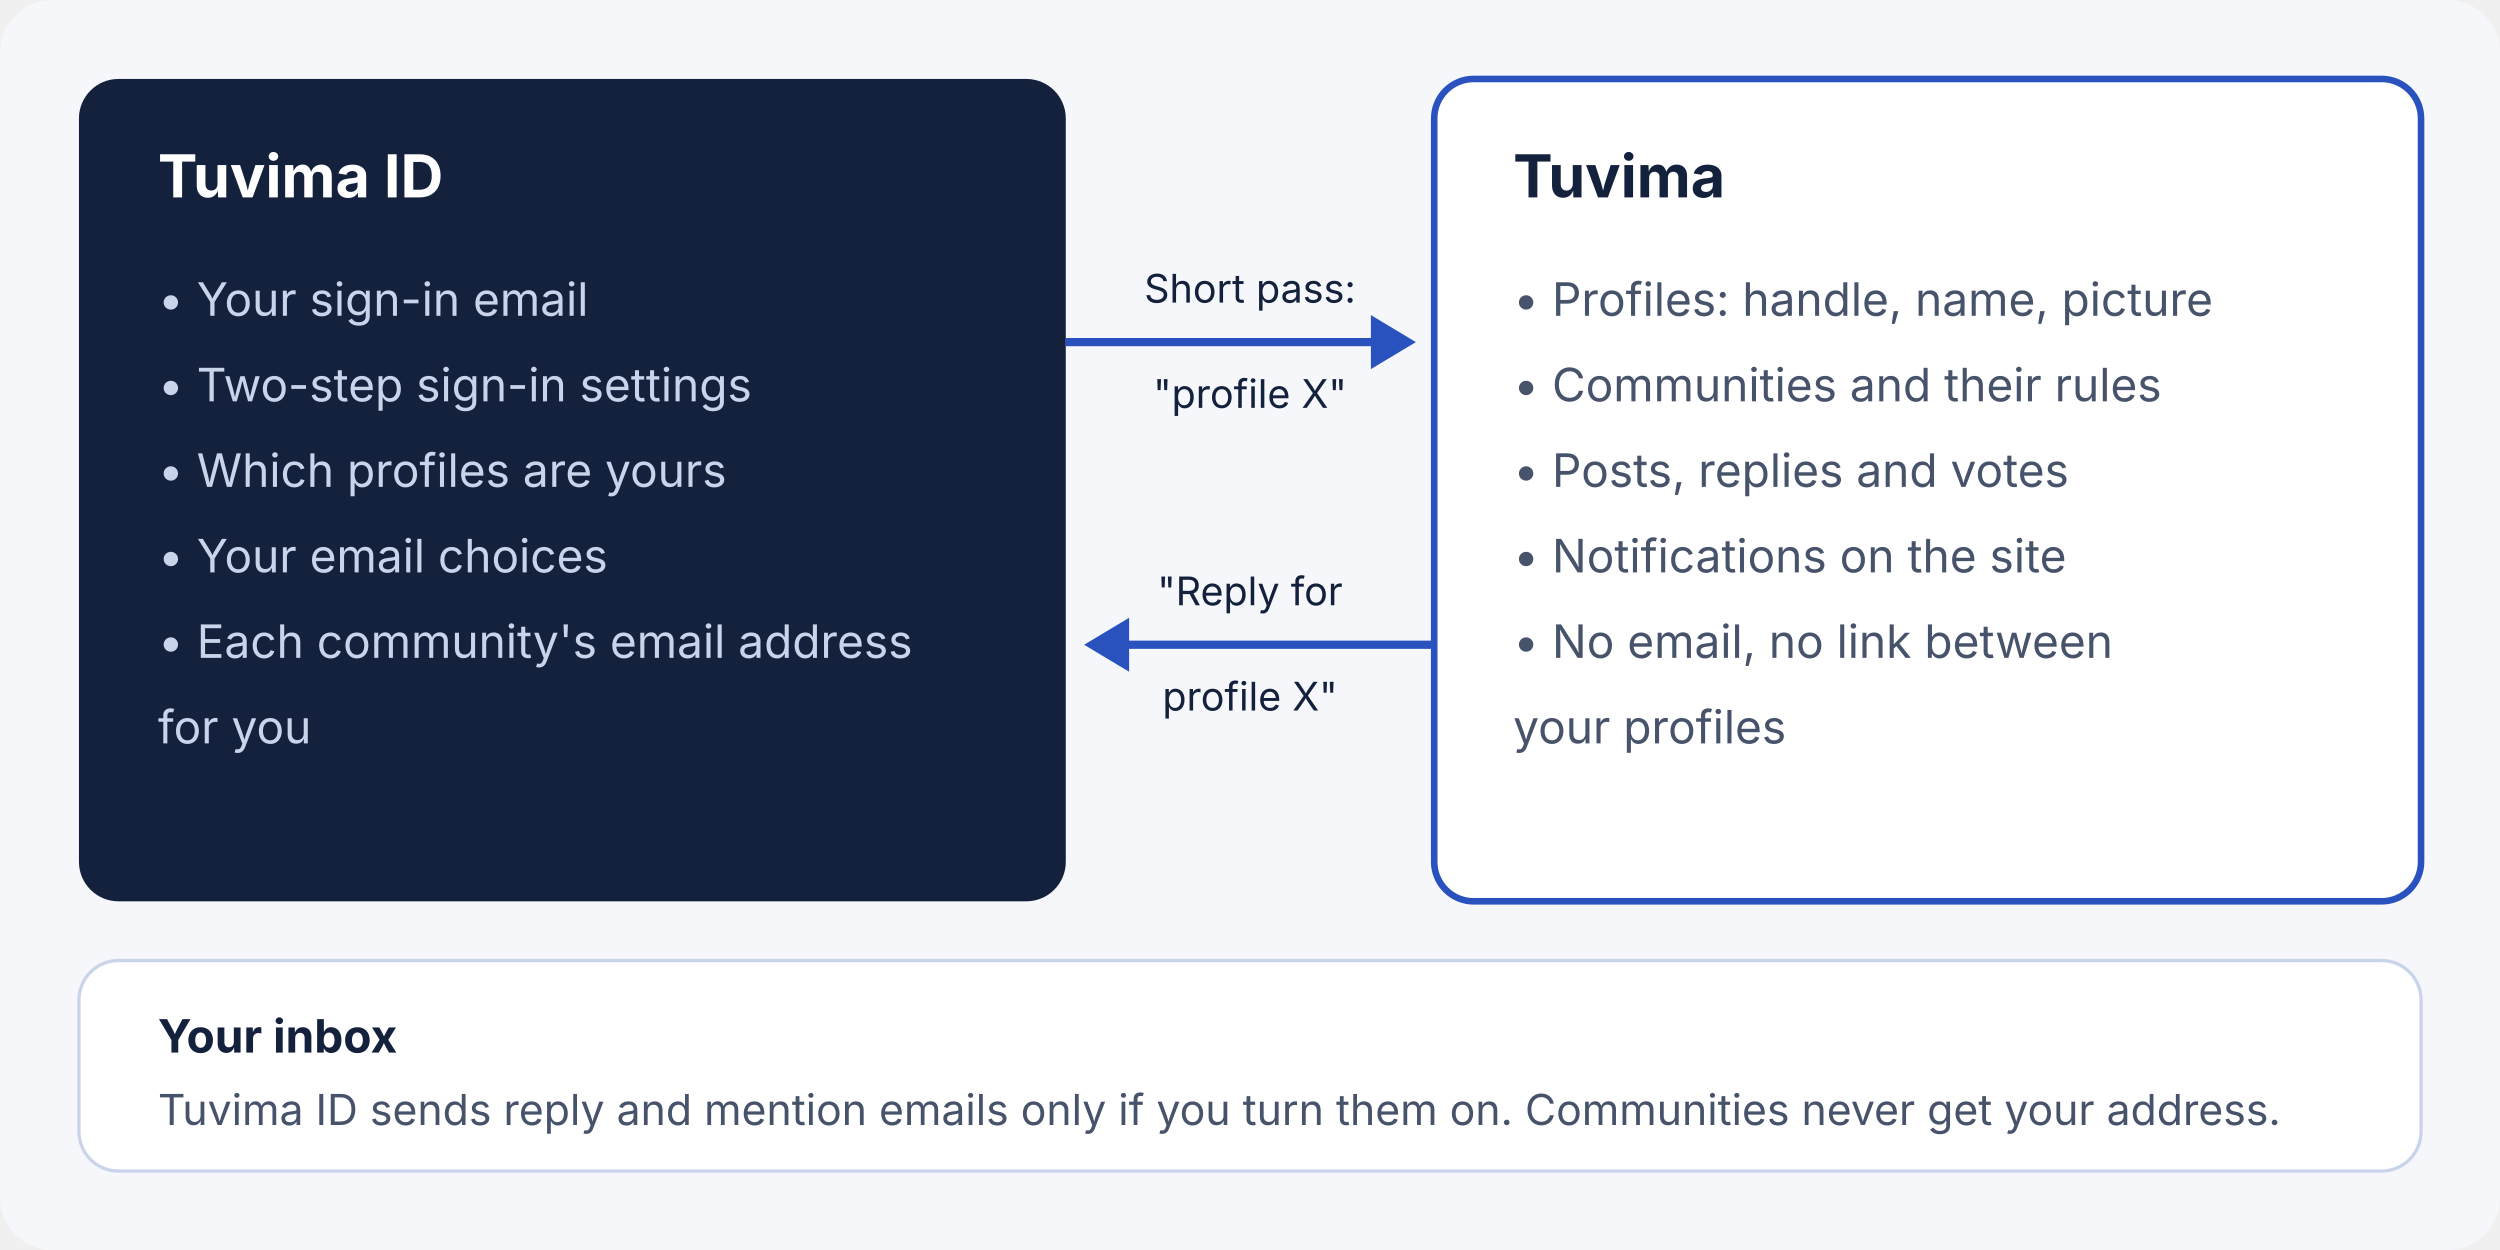
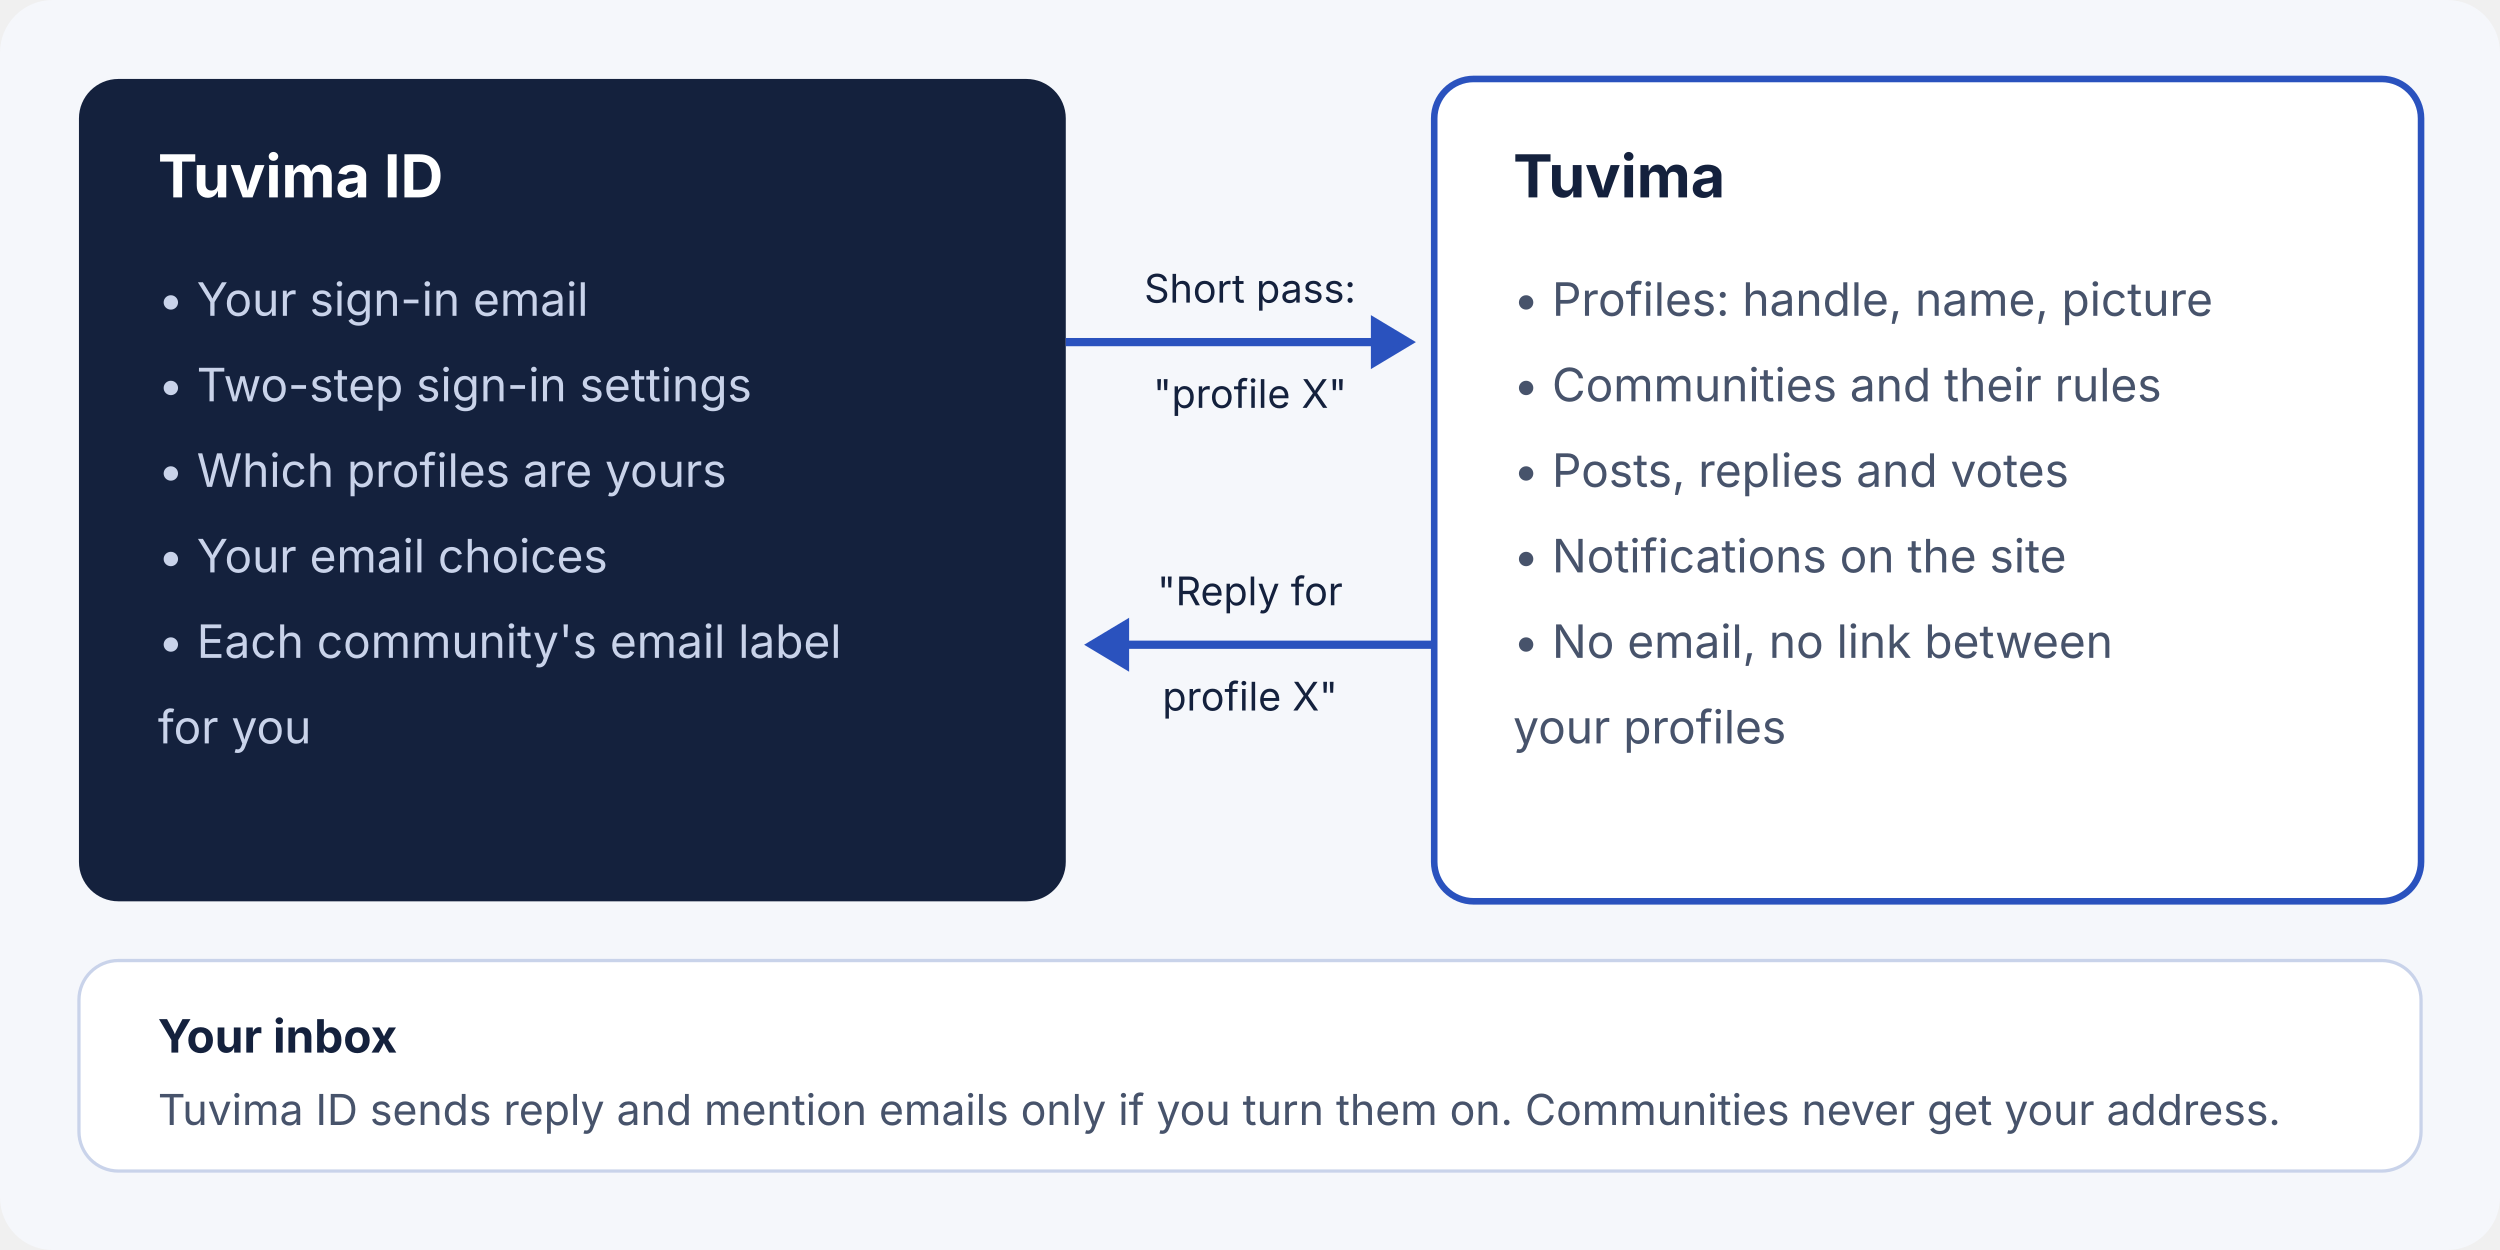
<svg xmlns="http://www.w3.org/2000/svg" viewBox="0 0 760 380" role="img" aria-labelledby="t d" font-family="Inter, system-ui, sans-serif">
  <rect width="760" height="380" rx="16" fill="#F5F7FB" />
  <rect x="24" y="24" width="300" height="250" rx="12" fill="#14213D" />
  <text x="48" y="60" fill="#fff" font-size="18" font-weight="700">Tuvima ID</text>
  <g fill="#C9D3EA" font-size="14">
    <text x="48" y="96">• Your sign-in email</text>
    <text x="48" y="122">• Two-step sign-in settings</text>
    <text x="48" y="148">• Which profiles are yours</text>
    <text x="48" y="174">• Your email choices</text>
-     <text x="48" y="200">• Each community's email address</text>
+     <text x="48" y="200">• Each community's email label</text>
    <text x="48" y="226">  for you</text>
  </g>
  <rect x="436" y="24" width="300" height="250" rx="12" fill="#fff" stroke="#2A52BE" stroke-width="2" />
  <text x="460" y="60" fill="#14213D" font-size="18" font-weight="700">Tuvima</text>
  <g fill="#47536B" font-size="14">
    <text x="460" y="96">• Profiles: handle, name, picture</text>
    <text x="460" y="122">• Communities and their rules</text>
    <text x="460" y="148">• Posts, replies and votes</text>
    <text x="460" y="174">• Notifications on the site</text>
    <text x="460" y="200">• No email, no link between</text>
    <text x="460" y="226">  your profiles</text>
  </g>
  <g stroke="#2A52BE" stroke-width="2.5" fill="#2A52BE">
    <path d="M324 104 H428" fill="none" />
    <path d="M428 104 l-10 -6 v12 z" />
    <path d="M436 196 H332" fill="none" />
    <path d="M332 196 l10 -6 v12 z" />
  </g>
  <g font-size="12" fill="#14213D" text-anchor="middle">
    <text x="380" y="92">Short pass:</text>
    <text x="380" y="124">"profile X"</text>
    <text x="380" y="184">"Reply for</text>
    <text x="380" y="216">profile X"</text>
  </g>
  <rect x="24" y="292" width="712" height="64" rx="12" fill="#fff" stroke="#C9D3EA" />
  <text x="48" y="320" fill="#14213D" font-size="14" font-weight="700">Your inbox</text>
  <text x="48" y="342" fill="#47536B" font-size="13">Tuvima ID sends reply and mention emails only if you turn them on. Communities never get your address.</text>
</svg>
